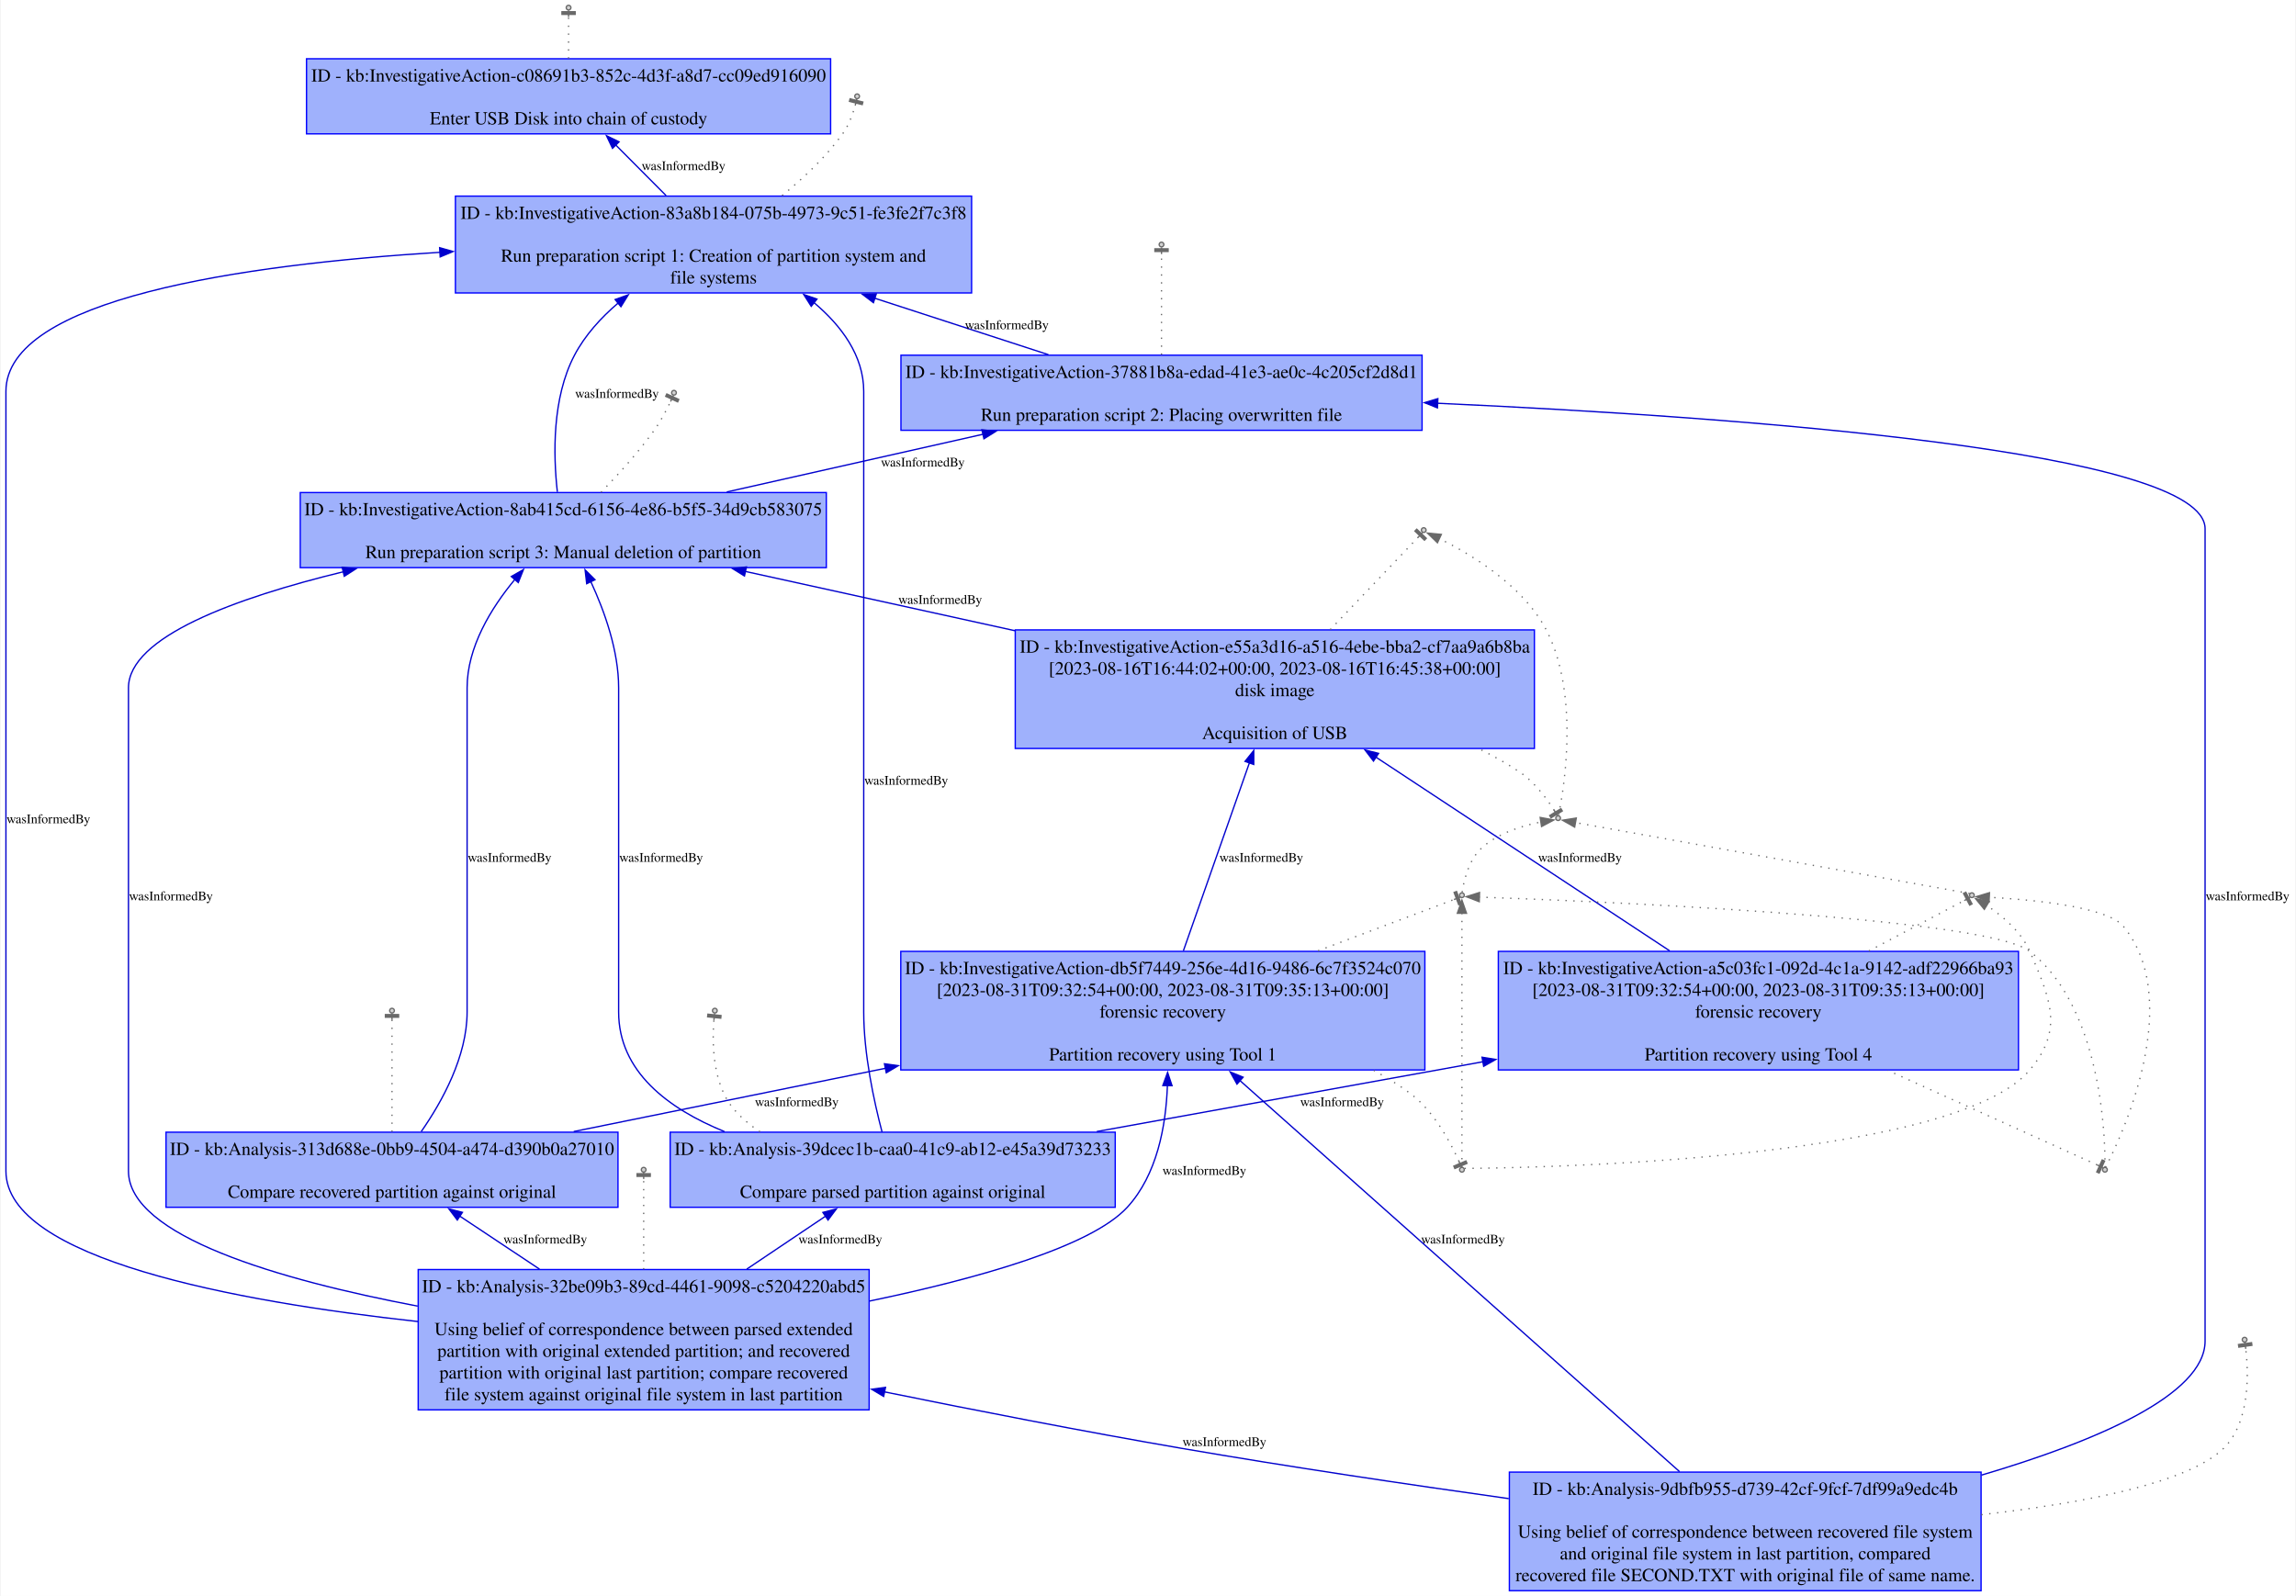
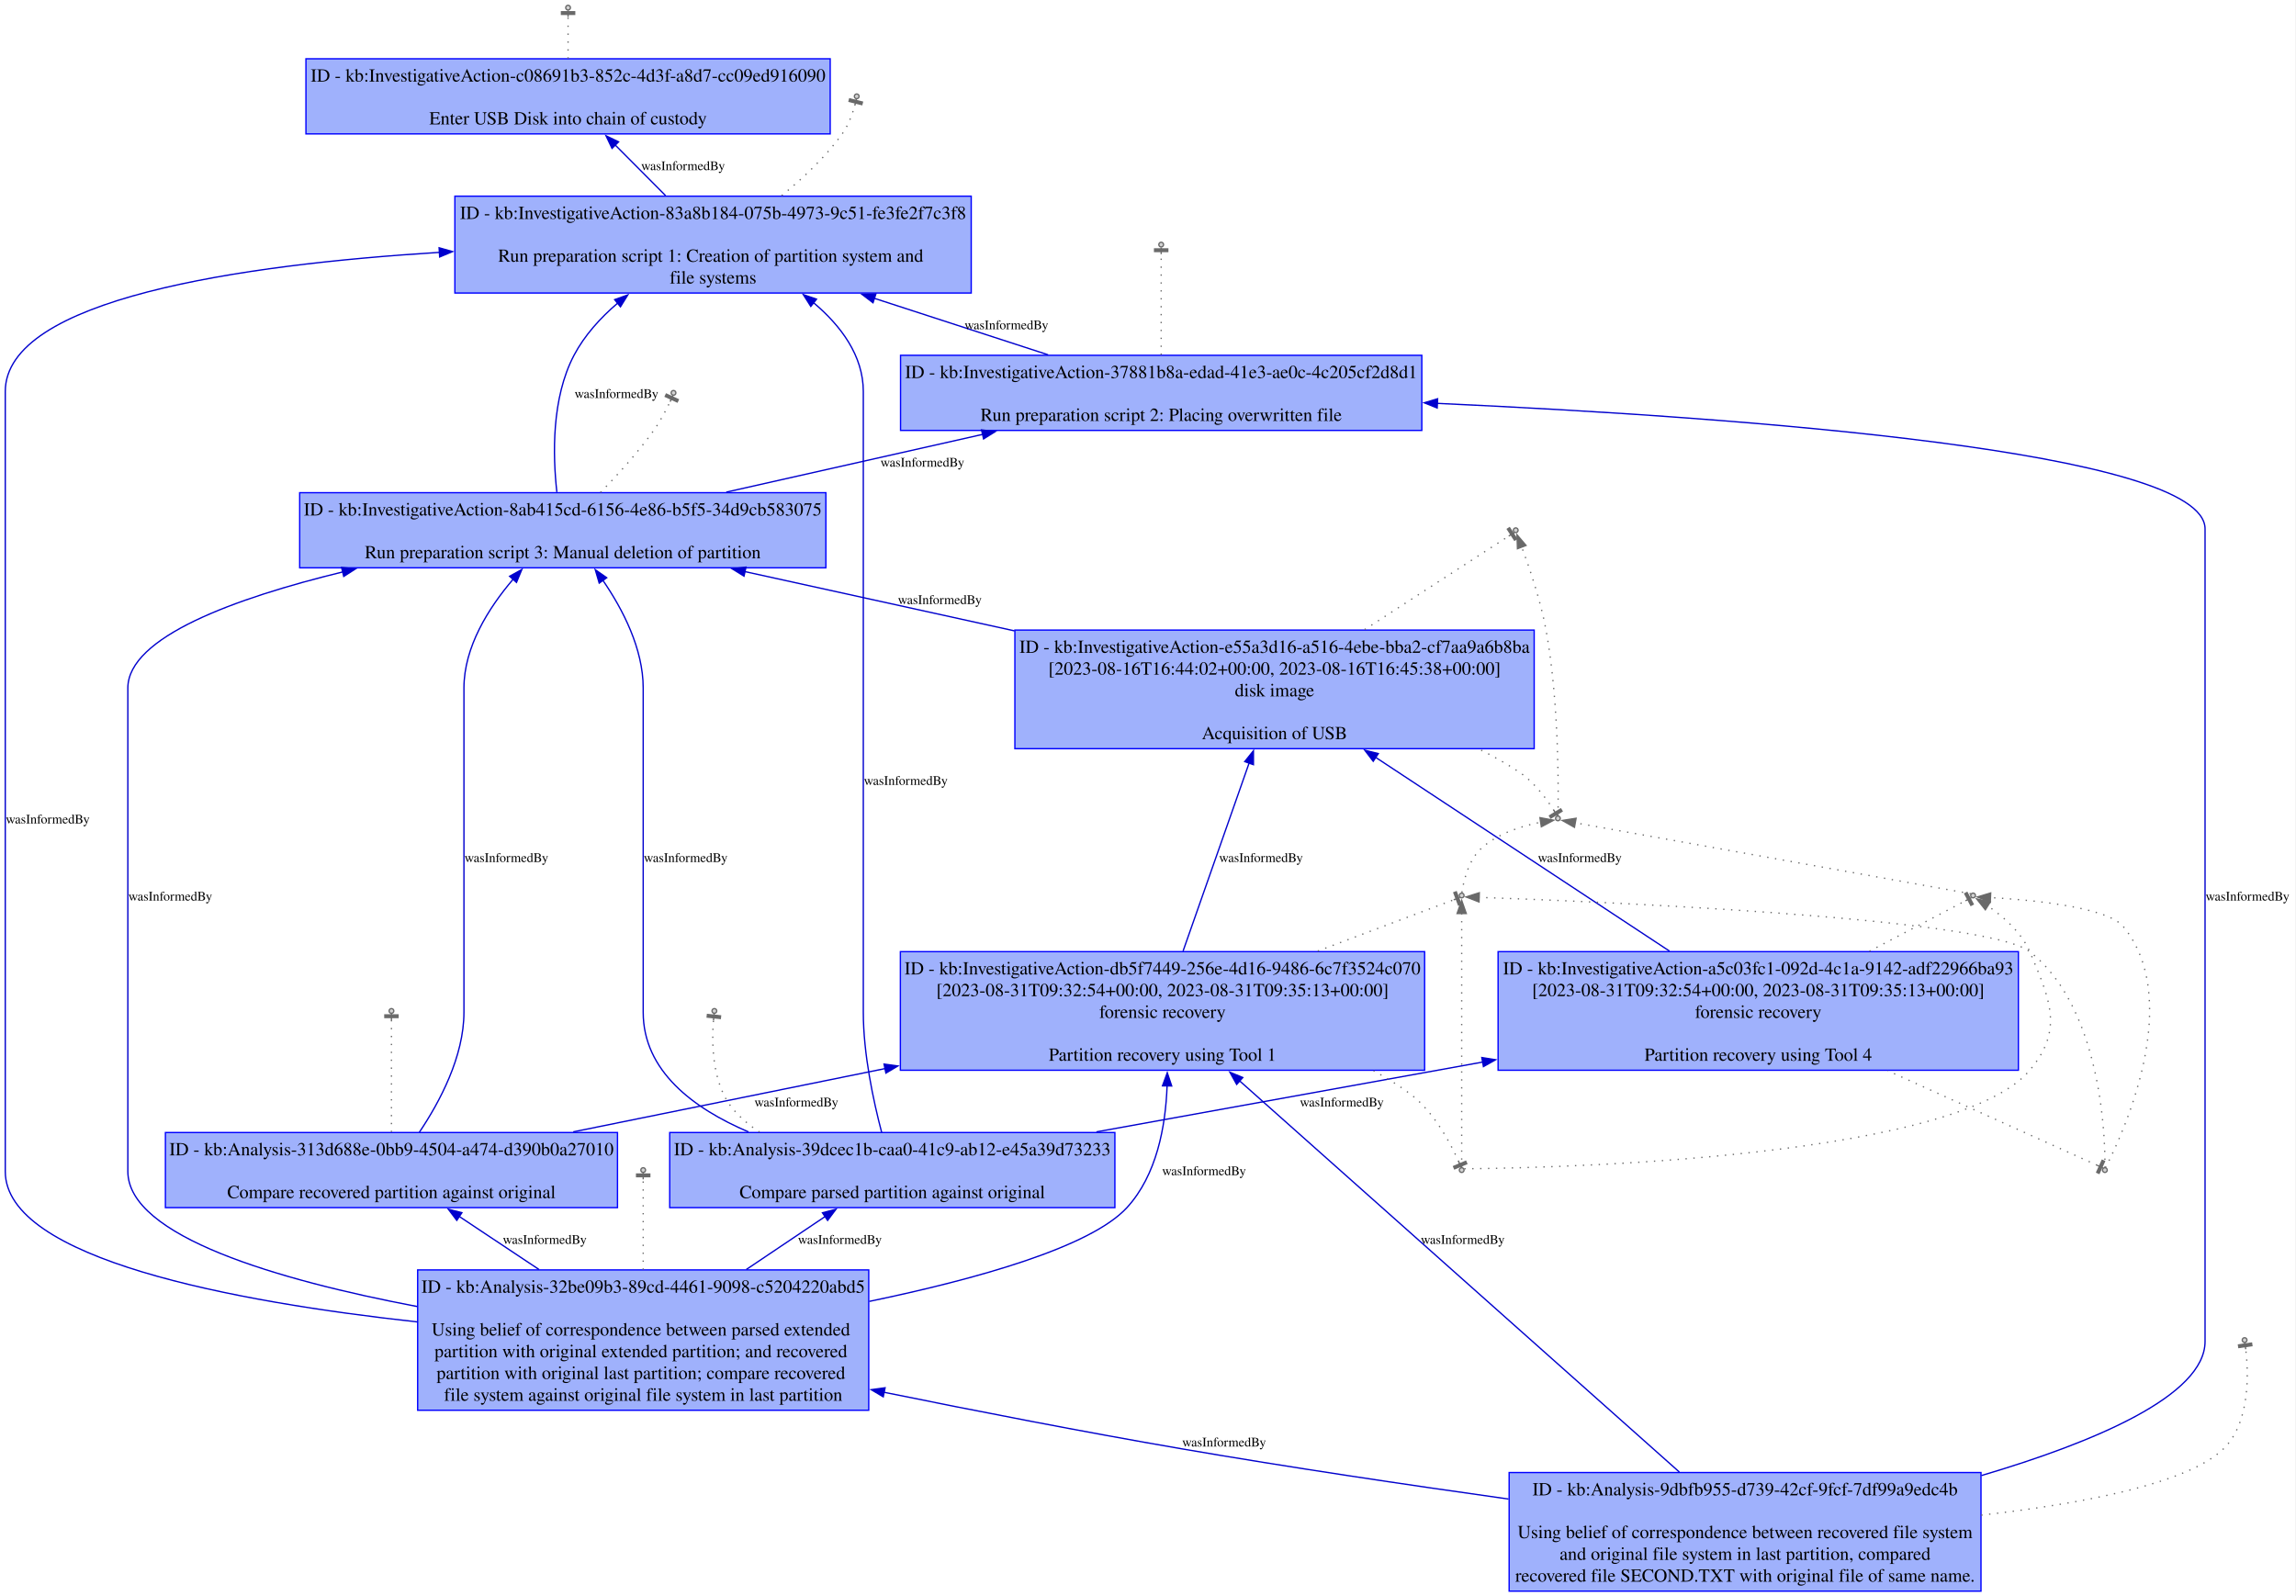
- <svg xmlns="http://www.w3.org/2000/svg" xmlns:xlink="http://www.w3.org/1999/xlink" width="1742pt" height="1211pt" viewBox="0.00 0.00 1741.50 1211.35">
+ <svg xmlns="http://www.w3.org/2000/svg" xmlns:xlink="http://www.w3.org/1999/xlink" width="1742pt" height="1211pt" viewBox="0.00 0.00 1742.00 1211.00">
  <g id="graph0" class="graph" transform="scale(1 1) rotate(0) translate(4 1207.35)">
    <polygon fill="white" stroke="none" points="-4,4 -4,-1207.35 1737.5,-1207.35 1737.5,4 -4,4" />
    <g id="node1" class="node">
      <g id="a_node1">
        <a xlink:title="ID - http://example.org/kb/Analysis-313d688e-0bb9-4504-a474-d390b0a27010">
          <polygon fill="#9fb1fc" stroke="#0000ff" points="464.5,-348 121.5,-348 121.5,-291 464.5,-291 464.5,-348" />
-           <text text-anchor="middle" x="293" y="-330.7" font-family="Times,serif" font-size="14.00">ID - kb:Analysis-313d688e-0bb9-4504-a474-d390b0a27010</text>
-           <text text-anchor="middle" x="293" y="-298.2" font-family="Times,serif" font-size="14.00">Compare recovered partition against original</text>
+           <text xml:space="preserve" text-anchor="middle" x="293" y="-330.7" font-family="Times,serif" font-size="14.00">ID - kb:Analysis-313d688e-0bb9-4504-a474-d390b0a27010</text>
+           <text xml:space="preserve" text-anchor="middle" x="293" y="-298.2" font-family="Times,serif" font-size="14.00">Compare recovered partition against original</text>
        </a>
      </g>
    </g>
    <g id="node7" class="node">
      <g id="a_node7">
        <a xlink:title="ID - http://example.org/kb/InvestigativeAction-8ab415cd-6156-4e86-b5f5-34d9cb583075">
          <polygon fill="#9fb1fc" stroke="#0000ff" points="622.62,-833.5 223.37,-833.5 223.37,-776.5 622.62,-776.5 622.62,-833.5" />
-           <text text-anchor="middle" x="423" y="-816.2" font-family="Times,serif" font-size="14.00">ID - kb:InvestigativeAction-8ab415cd-6156-4e86-b5f5-34d9cb583075</text>
-           <text text-anchor="middle" x="423" y="-783.7" font-family="Times,serif" font-size="14.00">Run preparation script 3: Manual deletion of partition</text>
+           <text xml:space="preserve" text-anchor="middle" x="423" y="-816.2" font-family="Times,serif" font-size="14.00">ID - kb:InvestigativeAction-8ab415cd-6156-4e86-b5f5-34d9cb583075</text>
+           <text xml:space="preserve" text-anchor="middle" x="423" y="-783.7" font-family="Times,serif" font-size="14.00">Run preparation script 3: Manual deletion of partition</text>
        </a>
      </g>
    </g>
    <g id="edge1" class="edge">
-       <path fill="none" stroke="#0000cd" d="M315.2,-348.47C331.21,-371.47 350,-405.63 350,-439.25 350,-439.25 350,-439.25 350,-685.25 350,-716.09 368.09,-745.65 386.26,-767.57" />
-       <polygon fill="#0000cd" stroke="#0000cd" points="383.54,-769.77 392.74,-775.03 388.83,-765.19 383.54,-769.77" />
-       <text text-anchor="middle" x="382.25" y="-553.25" font-family="Times,serif" font-size="10.00">wasInformedBy</text>
+       <path fill="none" stroke="#0000cd" d="M314.11,-348.12C329.62,-371.19 348,-405.62 348,-439.25 348,-439.25 348,-439.25 348,-685.25 348,-716.33 366.59,-745.89 385.25,-767.75" />
+       <polygon fill="#0000cd" stroke="#0000cd" points="382.64,-770.08 391.92,-775.2 387.86,-765.41 382.64,-770.08" />
+       <text xml:space="preserve" text-anchor="middle" x="380.25" y="-553.25" font-family="Times,serif" font-size="10.00">wasInformedBy</text>
    </g>
    <g id="node10" class="node">
      <g id="a_node10">
        <a xlink:title="ID - http://example.org/kb/InvestigativeAction-db5f7449-256e-4d16-9486-6c7f3524c070">
          <polygon fill="#9fb1fc" stroke="#0000ff" points="1076.88,-485.25 679.12,-485.25 679.12,-395.25 1076.88,-395.25 1076.88,-485.25" />
-           <text text-anchor="middle" x="878" y="-467.95" font-family="Times,serif" font-size="14.00">ID - kb:InvestigativeAction-db5f7449-256e-4d16-9486-6c7f3524c070</text>
-           <text text-anchor="middle" x="878" y="-451.45" font-family="Times,serif" font-size="14.00">[2023-08-31T09:32:54+00:00, 2023-08-31T09:35:13+00:00]</text>
-           <text text-anchor="middle" x="878" y="-434.95" font-family="Times,serif" font-size="14.00">forensic recovery</text>
-           <text text-anchor="middle" x="878" y="-402.45" font-family="Times,serif" font-size="14.00">Partition recovery using Tool 1</text>
+           <text xml:space="preserve" text-anchor="middle" x="878" y="-467.95" font-family="Times,serif" font-size="14.00">ID - kb:InvestigativeAction-db5f7449-256e-4d16-9486-6c7f3524c070</text>
+           <text xml:space="preserve" text-anchor="middle" x="878" y="-451.45" font-family="Times,serif" font-size="14.00">[2023-08-31T09:32:54+00:00, 2023-08-31T09:35:13+00:00]</text>
+           <text xml:space="preserve" text-anchor="middle" x="878" y="-434.95" font-family="Times,serif" font-size="14.00">forensic recovery</text>
+           <text xml:space="preserve" text-anchor="middle" x="878" y="-402.45" font-family="Times,serif" font-size="14.00">Partition recovery using Tool 1</text>
        </a>
      </g>
    </g>
    <g id="edge2" class="edge">
      <path fill="none" stroke="#0000cd" d="M430.9,-348.49C501.47,-362.82 588.89,-380.56 667.67,-396.55" />
      <polygon fill="#0000cd" stroke="#0000cd" points="666.74,-399.94 677.24,-398.5 668.13,-393.08 666.74,-399.94" />
-       <text text-anchor="middle" x="600.21" y="-367.75" font-family="Times,serif" font-size="10.00">wasInformedBy</text>
+       <text xml:space="preserve" text-anchor="middle" x="600.21" y="-367.75" font-family="Times,serif" font-size="10.00">wasInformedBy</text>
    </g>
    <g id="node15" class="node">
      <g id="a_node15">
        <a xlink:title="ID - http://example.org/kb/Start-19522c70-0824-5ab8-8447-bbe0147903d8&#10;&#10;Start of http://example.org/kb/Analysis-313d688e-0bb9-4504-a474-d390b0a27010">
          <ellipse fill="lightgray" stroke="dimgray" cx="293" cy="-440.25" rx="1.8" ry="1.8" />
        </a>
      </g>
    </g>
    <g id="edge26" class="edge">
      <path fill="none" stroke="dimgray" stroke-dasharray="1,5" d="M293,-348.34C293,-376.65 293,-418.44 293,-433.54" />
      <polygon fill="dimgray" stroke="dimgray" points="298,-437.26 288,-437.26 288,-435.26 298,-435.26 298,-437.26" />
      <polyline fill="none" stroke="dimgray" points="293,-438.26 293,-433.26" />
    </g>
    <g id="node2" class="node">
      <g id="a_node2">
        <a xlink:title="ID - http://example.org/kb/Analysis-32be09b3-89cd-4461-9098-c5204220abd5">
          <polygon fill="#9fb1fc" stroke="#0000ff" points="655.12,-243.75 312.88,-243.75 312.88,-137.25 655.12,-137.25 655.12,-243.75" />
-           <text text-anchor="middle" x="484" y="-226.45" font-family="Times,serif" font-size="14.00">ID - kb:Analysis-32be09b3-89cd-4461-9098-c5204220abd5</text>
-           <text text-anchor="middle" x="484" y="-193.95" font-family="Times,serif" font-size="14.00">Using belief of correspondence between parsed extended </text>
-           <text text-anchor="middle" x="484" y="-177.45" font-family="Times,serif" font-size="14.00">partition with original extended partition; and recovered </text>
-           <text text-anchor="middle" x="484" y="-160.95" font-family="Times,serif" font-size="14.00">partition with original last partition; compare recovered </text>
-           <text text-anchor="middle" x="484" y="-144.45" font-family="Times,serif" font-size="14.00">file system against original file system in last partition</text>
+           <text xml:space="preserve" text-anchor="middle" x="484" y="-226.45" font-family="Times,serif" font-size="14.00">ID - kb:Analysis-32be09b3-89cd-4461-9098-c5204220abd5</text>
+           <text xml:space="preserve" text-anchor="middle" x="484" y="-193.95" font-family="Times,serif" font-size="14.00">Using belief of correspondence between parsed extended </text>
+           <text xml:space="preserve" text-anchor="middle" x="484" y="-177.45" font-family="Times,serif" font-size="14.00">partition with original extended partition; and recovered </text>
+           <text xml:space="preserve" text-anchor="middle" x="484" y="-160.95" font-family="Times,serif" font-size="14.00">partition with original last partition; compare recovered </text>
+           <text xml:space="preserve" text-anchor="middle" x="484" y="-144.45" font-family="Times,serif" font-size="14.00">file system against original file system in last partition</text>
        </a>
      </g>
    </g>
    <g id="edge3" class="edge">
      <path fill="none" stroke="#0000cd" d="M404.93,-244.07C384.48,-257.67 363,-271.96 344.38,-284.34" />
      <polygon fill="#0000cd" stroke="#0000cd" points="342.57,-281.33 336.18,-289.79 346.45,-287.16 342.57,-281.33" />
-       <text text-anchor="middle" x="409.31" y="-263.5" font-family="Times,serif" font-size="10.00">wasInformedBy</text>
+       <text xml:space="preserve" text-anchor="middle" x="409.31" y="-263.5" font-family="Times,serif" font-size="10.00">wasInformedBy</text>
    </g>
    <g id="node3" class="node">
      <g id="a_node3">
        <a xlink:title="ID - http://example.org/kb/Analysis-39dcec1b-caa0-41c9-ab12-e45a39d73233">
          <polygon fill="#9fb1fc" stroke="#0000ff" points="841.88,-348 504.12,-348 504.12,-291 841.88,-291 841.88,-348" />
-           <text text-anchor="middle" x="673" y="-330.7" font-family="Times,serif" font-size="14.00">ID - kb:Analysis-39dcec1b-caa0-41c9-ab12-e45a39d73233</text>
-           <text text-anchor="middle" x="673" y="-298.2" font-family="Times,serif" font-size="14.00">Compare parsed partition against original</text>
+           <text xml:space="preserve" text-anchor="middle" x="673" y="-330.7" font-family="Times,serif" font-size="14.00">ID - kb:Analysis-39dcec1b-caa0-41c9-ab12-e45a39d73233</text>
+           <text xml:space="preserve" text-anchor="middle" x="673" y="-298.2" font-family="Times,serif" font-size="14.00">Compare parsed partition against original</text>
        </a>
      </g>
    </g>
    <g id="edge4" class="edge">
      <path fill="none" stroke="#0000cd" d="M562.24,-244.07C582.47,-257.67 603.74,-271.96 622.16,-284.34" />
      <polygon fill="#0000cd" stroke="#0000cd" points="620.01,-287.11 630.26,-289.78 623.91,-281.3 620.01,-287.11" />
-       <text text-anchor="middle" x="633.24" y="-263.5" font-family="Times,serif" font-size="10.00">wasInformedBy</text>
+       <text xml:space="preserve" text-anchor="middle" x="633.24" y="-263.5" font-family="Times,serif" font-size="10.00">wasInformedBy</text>
    </g>
    <g id="node6" class="node">
      <g id="a_node6">
        <a xlink:title="ID - http://example.org/kb/InvestigativeAction-83a8b184-075b-4973-9c51-fe3fe2f7c3f8">
          <polygon fill="#9fb1fc" stroke="#0000ff" points="732.88,-1058.5 341.12,-1058.5 341.12,-985 732.88,-985 732.88,-1058.5" />
-           <text text-anchor="middle" x="537" y="-1041.2" font-family="Times,serif" font-size="14.00">ID - kb:InvestigativeAction-83a8b184-075b-4973-9c51-fe3fe2f7c3f8</text>
-           <text text-anchor="middle" x="537" y="-1008.7" font-family="Times,serif" font-size="14.00">Run preparation script 1: Creation of partition system and </text>
-           <text text-anchor="middle" x="537" y="-992.2" font-family="Times,serif" font-size="14.00">file systems</text>
+           <text xml:space="preserve" text-anchor="middle" x="537" y="-1041.2" font-family="Times,serif" font-size="14.00">ID - kb:InvestigativeAction-83a8b184-075b-4973-9c51-fe3fe2f7c3f8</text>
+           <text xml:space="preserve" text-anchor="middle" x="537" y="-1008.7" font-family="Times,serif" font-size="14.00">Run preparation script 1: Creation of partition system and </text>
+           <text xml:space="preserve" text-anchor="middle" x="537" y="-992.2" font-family="Times,serif" font-size="14.00">file systems</text>
        </a>
      </g>
    </g>
    <g id="edge5" class="edge">
      <path fill="none" stroke="#0000cd" d="M312.68,-204.28C173.45,-219.55 0,-251.93 0,-318.5 0,-318.5 0,-318.5 0,-910.25 0,-980.47 178.41,-1006.46 329.56,-1015.87" />
      <polygon fill="#0000cd" stroke="#0000cd" points="329.15,-1019.35 339.34,-1016.45 329.57,-1012.36 329.15,-1019.35" />
-       <text text-anchor="middle" x="32.25" y="-582.5" font-family="Times,serif" font-size="10.00">wasInformedBy</text>
+       <text xml:space="preserve" text-anchor="middle" x="32.25" y="-582.5" font-family="Times,serif" font-size="10.00">wasInformedBy</text>
    </g>
    <g id="edge6" class="edge">
      <path fill="none" stroke="#0000cd" d="M312.5,-215.97C207.44,-235.96 93,-269.07 93,-318.5 93,-318.5 93,-318.5 93,-685.25 93,-723.93 174.27,-753.46 256.16,-773.4" />
      <polygon fill="#0000cd" stroke="#0000cd" points="255.17,-776.77 265.71,-775.68 256.79,-769.96 255.17,-776.77" />
-       <text text-anchor="middle" x="125.25" y="-524" font-family="Times,serif" font-size="10.00">wasInformedBy</text>
+       <text xml:space="preserve" text-anchor="middle" x="125.25" y="-524" font-family="Times,serif" font-size="10.00">wasInformedBy</text>
    </g>
    <g id="edge7" class="edge">
      <path fill="none" stroke="#0000cd" d="M655.51,-219.85C737.39,-236.87 823.48,-261.04 851,-291 873.6,-315.6 880.37,-352.54 881.48,-383.39" />
      <polygon fill="#0000cd" stroke="#0000cd" points="877.98,-383.42 881.63,-393.37 884.98,-383.32 877.98,-383.42" />
-       <text text-anchor="middle" x="909.53" y="-315.62" font-family="Times,serif" font-size="10.00">wasInformedBy</text>
+       <text xml:space="preserve" text-anchor="middle" x="909.53" y="-315.62" font-family="Times,serif" font-size="10.00">wasInformedBy</text>
    </g>
    <g id="node21" class="node">
      <g id="a_node21">
        <a xlink:title="ID - http://example.org/kb/Start-7c41473b-3bd4-5f68-872f-835b7b8662f6&#10;&#10;Start of http://example.org/kb/Analysis-32be09b3-89cd-4461-9098-c5204220abd5">
          <ellipse fill="lightgray" stroke="dimgray" cx="484" cy="-319.5" rx="1.8" ry="1.8" />
        </a>
      </g>
    </g>
    <g id="edge36" class="edge">
      <path fill="none" stroke="dimgray" stroke-dasharray="1,5" d="M484,-243.89C484,-270.64 484,-300.1 484,-312.49" />
      <polygon fill="dimgray" stroke="dimgray" points="489,-316.49 479,-316.49 479,-314.49 489,-314.49 489,-316.49" />
      <polyline fill="none" stroke="dimgray" points="484,-317.49 484,-312.49" />
    </g>
    <g id="edge8" class="edge">
      <path fill="none" stroke="#0000cd" d="M664.93,-348.07C658.65,-371.96 651,-407.59 651,-439.25 651,-439.25 651,-439.25 651,-910.25 651,-937.5 633.99,-960.19 613.12,-977.77" />
      <polygon fill="#0000cd" stroke="#0000cd" points="611.16,-974.85 605.49,-983.8 615.5,-980.34 611.16,-974.85" />
-       <text text-anchor="middle" x="683.25" y="-611.75" font-family="Times,serif" font-size="10.00">wasInformedBy</text>
+       <text xml:space="preserve" text-anchor="middle" x="683.25" y="-611.75" font-family="Times,serif" font-size="10.00">wasInformedBy</text>
    </g>
    <g id="edge9" class="edge">
-       <path fill="none" stroke="#0000cd" d="M545.42,-348.41C502.36,-365.93 465,-394.13 465,-439.25 465,-439.25 465,-439.25 465,-685.25 465,-713.38 454.4,-743.22 443.85,-765.95" />
-       <polygon fill="#0000cd" stroke="#0000cd" points="440.76,-764.3 439.54,-774.82 447.06,-767.35 440.76,-764.3" />
-       <text text-anchor="middle" x="497.25" y="-553.25" font-family="Times,serif" font-size="10.00">wasInformedBy</text>
+       <path fill="none" stroke="#0000cd" d="M563.88,-348.45C521.97,-366.32 484,-394.78 484,-439.25 484,-439.25 484,-439.25 484,-685.25 484,-715.06 468.6,-744.89 453.28,-767.2" />
+       <polygon fill="#0000cd" stroke="#0000cd" points="450.63,-764.88 447.64,-775.05 456.32,-768.97 450.63,-764.88" />
+       <text xml:space="preserve" text-anchor="middle" x="516.25" y="-553.25" font-family="Times,serif" font-size="10.00">wasInformedBy</text>
    </g>
    <g id="node8" class="node">
      <g id="a_node8">
        <a xlink:title="ID - http://example.org/kb/InvestigativeAction-a5c03fc1-092d-4c1a-9142-adf22966ba93">
          <polygon fill="#9fb1fc" stroke="#0000ff" points="1527.38,-485.25 1132.62,-485.25 1132.62,-395.25 1527.38,-395.25 1527.38,-485.25" />
-           <text text-anchor="middle" x="1330" y="-467.95" font-family="Times,serif" font-size="14.00">ID - kb:InvestigativeAction-a5c03fc1-092d-4c1a-9142-adf22966ba93</text>
-           <text text-anchor="middle" x="1330" y="-451.45" font-family="Times,serif" font-size="14.00">[2023-08-31T09:32:54+00:00, 2023-08-31T09:35:13+00:00]</text>
-           <text text-anchor="middle" x="1330" y="-434.95" font-family="Times,serif" font-size="14.00">forensic recovery</text>
-           <text text-anchor="middle" x="1330" y="-402.45" font-family="Times,serif" font-size="14.00">Partition recovery using Tool 4</text>
+           <text xml:space="preserve" text-anchor="middle" x="1330" y="-467.95" font-family="Times,serif" font-size="14.00">ID - kb:InvestigativeAction-a5c03fc1-092d-4c1a-9142-adf22966ba93</text>
+           <text xml:space="preserve" text-anchor="middle" x="1330" y="-451.45" font-family="Times,serif" font-size="14.00">[2023-08-31T09:32:54+00:00, 2023-08-31T09:35:13+00:00]</text>
+           <text xml:space="preserve" text-anchor="middle" x="1330" y="-434.95" font-family="Times,serif" font-size="14.00">forensic recovery</text>
+           <text xml:space="preserve" text-anchor="middle" x="1330" y="-402.45" font-family="Times,serif" font-size="14.00">Partition recovery using Tool 4</text>
        </a>
      </g>
    </g>
    <g id="edge10" class="edge">
      <path fill="none" stroke="#0000cd" d="M827.87,-348.49C915.36,-364.31 1025.91,-384.29 1120.99,-401.47" />
      <polygon fill="#0000cd" stroke="#0000cd" points="1120.26,-404.9 1130.72,-403.23 1121.5,-398.01 1120.26,-404.9" />
-       <text text-anchor="middle" x="1014.05" y="-367.75" font-family="Times,serif" font-size="10.00">wasInformedBy</text>
+       <text xml:space="preserve" text-anchor="middle" x="1014.05" y="-367.75" font-family="Times,serif" font-size="10.00">wasInformedBy</text>
    </g>
    <g id="node23" class="node">
      <g id="a_node23">
        <a xlink:title="ID - http://example.org/kb/Start-b02cc11c-19fb-5a2c-9471-3d6cde7e5f5c&#10;&#10;Start of http://example.org/kb/Analysis-39dcec1b-caa0-41c9-ab12-e45a39d73233">
          <ellipse fill="lightgray" stroke="dimgray" cx="538" cy="-440.25" rx="1.8" ry="1.8" />
        </a>
      </g>
    </g>
    <g id="edge39" class="edge">
      <path fill="none" stroke="dimgray" stroke-dasharray="1,5" d="M572.29,-348.35C564.71,-353.3 557.78,-359.13 552,-366 535.22,-385.92 536.17,-419.77 537.34,-433.35" />
      <polygon fill="dimgray" stroke="dimgray" points="542.7,-436.53 532.76,-437.57 532.55,-435.58 542.49,-434.54 542.7,-436.53" />
      <polyline fill="none" stroke="dimgray" points="537.84,-438.05 537.31,-433.07" />
    </g>
    <g id="node4" class="node">
      <g id="a_node4">
        <a xlink:title="ID - http://example.org/kb/Analysis-9dbfb955-d739-42cf-9fcf-7df99a9edc4b">
          <polygon fill="#9fb1fc" stroke="#0000ff" points="1499,-90 1141,-90 1141,0 1499,0 1499,-90" />
-           <text text-anchor="middle" x="1320" y="-72.7" font-family="Times,serif" font-size="14.00">ID - kb:Analysis-9dbfb955-d739-42cf-9fcf-7df99a9edc4b</text>
-           <text text-anchor="middle" x="1320" y="-40.2" font-family="Times,serif" font-size="14.00">Using belief of correspondence between recovered file system</text>
-           <text text-anchor="middle" x="1320" y="-23.7" font-family="Times,serif" font-size="14.00"> and original file system in last partition, compared </text>
-           <text text-anchor="middle" x="1320" y="-7.2" font-family="Times,serif" font-size="14.00">recovered file SECOND.TXT with original file of same name.</text>
+           <text xml:space="preserve" text-anchor="middle" x="1320" y="-72.7" font-family="Times,serif" font-size="14.00">ID - kb:Analysis-9dbfb955-d739-42cf-9fcf-7df99a9edc4b</text>
+           <text xml:space="preserve" text-anchor="middle" x="1320" y="-40.2" font-family="Times,serif" font-size="14.00">Using belief of correspondence between recovered file system</text>
+           <text xml:space="preserve" text-anchor="middle" x="1320" y="-23.7" font-family="Times,serif" font-size="14.00"> and original file system in last partition, compared </text>
+           <text xml:space="preserve" text-anchor="middle" x="1320" y="-7.2" font-family="Times,serif" font-size="14.00">recovered file SECOND.TXT with original file of same name.</text>
        </a>
      </g>
    </g>
    <g id="edge11" class="edge">
      <path fill="none" stroke="#0000cd" d="M1140.53,-69.88C1063.96,-80.62 973.71,-94.02 892.5,-108 818.42,-120.75 737.16,-136.58 666.75,-150.89" />
      <polygon fill="#0000cd" stroke="#0000cd" points="666.13,-147.45 657.03,-152.87 667.53,-154.31 666.13,-147.45" />
-       <text text-anchor="middle" x="924.75" y="-109.75" font-family="Times,serif" font-size="10.00">wasInformedBy</text>
+       <text xml:space="preserve" text-anchor="middle" x="924.75" y="-109.75" font-family="Times,serif" font-size="10.00">wasInformedBy</text>
    </g>
    <g id="node5" class="node">
      <g id="a_node5">
        <a xlink:title="ID - http://example.org/kb/InvestigativeAction-37881b8a-edad-41e3-ae0c-4c205cf2d8d1">
          <polygon fill="#9fb1fc" stroke="#0000ff" points="1074.75,-937.75 679.25,-937.75 679.25,-880.75 1074.75,-880.75 1074.75,-937.75" />
-           <text text-anchor="middle" x="877" y="-920.45" font-family="Times,serif" font-size="14.00">ID - kb:InvestigativeAction-37881b8a-edad-41e3-ae0c-4c205cf2d8d1</text>
-           <text text-anchor="middle" x="877" y="-887.95" font-family="Times,serif" font-size="14.00">Run preparation script 2: Placing overwritten file</text>
+           <text xml:space="preserve" text-anchor="middle" x="877" y="-920.45" font-family="Times,serif" font-size="14.00">ID - kb:InvestigativeAction-37881b8a-edad-41e3-ae0c-4c205cf2d8d1</text>
+           <text xml:space="preserve" text-anchor="middle" x="877" y="-887.95" font-family="Times,serif" font-size="14.00">Run preparation script 2: Placing overwritten file</text>
        </a>
      </g>
    </g>
    <g id="edge12" class="edge">
      <path fill="none" stroke="#0000cd" d="M1499.36,-87.73C1584.96,-113.03 1669,-148.35 1669,-189.5 1669,-189.5 1669,-189.5 1669,-806 1669,-864.8 1321.14,-890.58 1086.5,-901.27" />
      <polygon fill="#0000cd" stroke="#0000cd" points="1086.41,-897.77 1076.58,-901.72 1086.73,-904.76 1086.41,-897.77" />
-       <text text-anchor="middle" x="1701.25" y="-524" font-family="Times,serif" font-size="10.00">wasInformedBy</text>
+       <text xml:space="preserve" text-anchor="middle" x="1701.25" y="-524" font-family="Times,serif" font-size="10.00">wasInformedBy</text>
    </g>
    <g id="edge13" class="edge">
      <path fill="none" stroke="#0000cd" d="M1270.16,-90.35C1187.89,-163.54 1024.11,-309.26 936.49,-387.21" />
      <polygon fill="#0000cd" stroke="#0000cd" points="934.28,-384.5 929.13,-393.76 938.93,-389.73 934.28,-384.5" />
-       <text text-anchor="middle" x="1105.8" y="-263.5" font-family="Times,serif" font-size="10.00">wasInformedBy</text>
+       <text xml:space="preserve" text-anchor="middle" x="1105.8" y="-263.5" font-family="Times,serif" font-size="10.00">wasInformedBy</text>
    </g>
    <g id="node24" class="node">
      <g id="a_node24">
        <a xlink:title="ID - http://example.org/kb/Start-b0bad645-fcb8-528e-9959-5fea2cd1b858&#10;&#10;Start of http://example.org/kb/Analysis-9dbfb955-d739-42cf-9fcf-7df99a9edc4b">
          <ellipse fill="lightgray" stroke="dimgray" cx="1699" cy="-190.5" rx="1.8" ry="1.8" />
        </a>
      </g>
    </g>
    <g id="edge40" class="edge">
      <path fill="none" stroke="dimgray" stroke-dasharray="1,5" d="M1499.19,-57.66C1576.77,-66.43 1656,-81.66 1683,-108 1704.31,-128.79 1701.65,-169.07 1699.83,-183.87" />
      <polygon fill="dimgray" stroke="dimgray" points="1704.26,-188.23 1694.36,-186.83 1694.64,-184.85 1704.54,-186.25 1704.26,-188.23" />
      <polyline fill="none" stroke="dimgray" points="1699.17,-188.52 1699.87,-183.57" />
    </g>
    <g id="edge14" class="edge">
      <path fill="none" stroke="#0000cd" d="M791.2,-938.13C751.22,-951.13 702.93,-966.82 659.22,-981.03" />
      <polygon fill="#0000cd" stroke="#0000cd" points="658.37,-977.62 649.94,-984.04 660.54,-984.28 658.37,-977.62" />
-       <text text-anchor="middle" x="759.61" y="-957.5" font-family="Times,serif" font-size="10.00">wasInformedBy</text>
+       <text xml:space="preserve" text-anchor="middle" x="759.61" y="-957.5" font-family="Times,serif" font-size="10.00">wasInformedBy</text>
    </g>
    <g id="node25" class="node">
      <g id="a_node25">
        <a xlink:title="ID - http://example.org/kb/Start-bdb6c3c2-89e0-5ba8-ae0d-263439a4cb14&#10;&#10;Start of http://example.org/kb/InvestigativeAction-37881b8a-edad-41e3-ae0c-4c205cf2d8d1">
          <ellipse fill="lightgray" stroke="dimgray" cx="877" cy="-1021.75" rx="1.8" ry="1.8" />
        </a>
      </g>
    </g>
    <g id="edge41" class="edge">
      <path fill="none" stroke="dimgray" stroke-dasharray="1,5" d="M877,-938.13C877,-963.86 877,-1000.18 877,-1014.55" />
      <polygon fill="dimgray" stroke="dimgray" points="882,-1018.49 872,-1018.49 872,-1016.49 882,-1016.49 882,-1018.49" />
      <polyline fill="none" stroke="dimgray" points="877,-1019.49 877,-1014.49" />
    </g>
    <g id="node9" class="node">
      <g id="a_node9">
        <a xlink:title="ID - http://example.org/kb/InvestigativeAction-c08691b3-852c-4d3f-a8d7-cc09ed916090">
          <polygon fill="#9fb1fc" stroke="#0000ff" points="625.88,-1162.75 228.12,-1162.75 228.12,-1105.75 625.88,-1105.75 625.88,-1162.75" />
-           <text text-anchor="middle" x="427" y="-1145.45" font-family="Times,serif" font-size="14.00">ID - kb:InvestigativeAction-c08691b3-852c-4d3f-a8d7-cc09ed916090</text>
-           <text text-anchor="middle" x="427" y="-1112.95" font-family="Times,serif" font-size="14.00">Enter USB Disk into chain of custody</text>
+           <text xml:space="preserve" text-anchor="middle" x="427" y="-1145.45" font-family="Times,serif" font-size="14.00">ID - kb:InvestigativeAction-c08691b3-852c-4d3f-a8d7-cc09ed916090</text>
+           <text xml:space="preserve" text-anchor="middle" x="427" y="-1112.95" font-family="Times,serif" font-size="14.00">Enter USB Disk into chain of custody</text>
        </a>
      </g>
    </g>
    <g id="edge15" class="edge">
      <path fill="none" stroke="#0000cd" d="M500.98,-1058.93C488.65,-1071.32 474.86,-1085.17 462.56,-1097.53" />
      <polygon fill="#0000cd" stroke="#0000cd" points="460.36,-1094.77 455.79,-1104.33 465.33,-1099.71 460.36,-1094.77" />
-       <text text-anchor="middle" x="514.25" y="-1078.25" font-family="Times,serif" font-size="10.00">wasInformedBy</text>
+       <text xml:space="preserve" text-anchor="middle" x="514.25" y="-1078.25" font-family="Times,serif" font-size="10.00">wasInformedBy</text>
    </g>
    <g id="node19" class="node">
      <g id="a_node19">
        <a xlink:title="ID - http://example.org/kb/Start-4d84489d-5cd6-54da-ba4e-b47ad9baf75c&#10;&#10;Start of http://example.org/kb/InvestigativeAction-83a8b184-075b-4973-9c51-fe3fe2f7c3f8">
          <ellipse fill="lightgray" stroke="dimgray" cx="646" cy="-1134.25" rx="1.8" ry="1.8" />
        </a>
      </g>
    </g>
    <g id="edge34" class="edge">
      <path fill="none" stroke="dimgray" stroke-dasharray="1,5" d="M589.08,-1058.93C605.4,-1072.2 622.42,-1088.29 635,-1105.75 639.87,-1112.51 642.98,-1121.73 644.61,-1127.58" />
      <polygon fill="dimgray" stroke="dimgray" points="650.36,-1129.91 640.66,-1132.36 640.17,-1130.42 649.86,-1127.97 650.36,-1129.91" />
      <polyline fill="none" stroke="dimgray" points="645.75,-1132.11 644.53,-1127.26" />
    </g>
    <g id="edge16" class="edge">
      <path fill="none" stroke="#0000cd" d="M547.06,-833.94C607.37,-847.52 679.97,-863.88 741.7,-877.78" />
      <polygon fill="#0000cd" stroke="#0000cd" points="740.7,-881.14 751.22,-879.92 742.24,-874.31 740.7,-881.14" />
-       <text text-anchor="middle" x="695.86" y="-853.25" font-family="Times,serif" font-size="10.00">wasInformedBy</text>
+       <text xml:space="preserve" text-anchor="middle" x="695.86" y="-853.25" font-family="Times,serif" font-size="10.00">wasInformedBy</text>
    </g>
    <g id="edge17" class="edge">
      <path fill="none" stroke="#0000cd" d="M418.49,-833.99C415.37,-861.94 414.42,-905.29 431.5,-937.75 439.47,-952.89 451.54,-966.18 464.71,-977.42" />
      <polygon fill="#0000cd" stroke="#0000cd" points="462.34,-980 472.32,-983.56 466.74,-974.56 462.34,-980" />
-       <text text-anchor="middle" x="463.75" y="-905.37" font-family="Times,serif" font-size="10.00">wasInformedBy</text>
+       <text xml:space="preserve" text-anchor="middle" x="463.75" y="-905.37" font-family="Times,serif" font-size="10.00">wasInformedBy</text>
    </g>
    <g id="node20" class="node">
      <g id="a_node20">
        <a xlink:title="ID - http://example.org/kb/Start-4e9189e7-55c4-56a8-b415-ba8d03fa5bae&#10;&#10;Start of http://example.org/kb/InvestigativeAction-8ab415cd-6156-4e86-b5f5-34d9cb583075">
          <ellipse fill="lightgray" stroke="dimgray" cx="507" cy="-909.25" rx="1.8" ry="1.8" />
        </a>
      </g>
    </g>
    <g id="edge35" class="edge">
      <path fill="none" stroke="dimgray" stroke-dasharray="1,5" d="M451.62,-833.68C464.77,-847.2 480.06,-864.1 492,-880.75 497.14,-887.91 501.78,-897.02 504.5,-902.74" />
      <polygon fill="dimgray" stroke="dimgray" points="510.64,-904.15 501.56,-908.32 500.72,-906.51 509.81,-902.33 510.64,-904.15" />
      <polyline fill="none" stroke="dimgray" points="506.52,-907.14 504.43,-902.6" />
    </g>
    <g id="node11" class="node">
      <g id="a_node11">
        <a xlink:title="ID - http://example.org/kb/InvestigativeAction-e55a3d16-a516-4ebe-bba2-cf7aa9a6b8ba">
          <polygon fill="#9fb1fc" stroke="#0000ff" points="1160,-729.25 766,-729.25 766,-639.25 1160,-639.25 1160,-729.25" />
-           <text text-anchor="middle" x="963" y="-711.95" font-family="Times,serif" font-size="14.00">ID - kb:InvestigativeAction-e55a3d16-a516-4ebe-bba2-cf7aa9a6b8ba</text>
-           <text text-anchor="middle" x="963" y="-695.45" font-family="Times,serif" font-size="14.00">[2023-08-16T16:44:02+00:00, 2023-08-16T16:45:38+00:00]</text>
-           <text text-anchor="middle" x="963" y="-678.95" font-family="Times,serif" font-size="14.00">disk image</text>
-           <text text-anchor="middle" x="963" y="-646.45" font-family="Times,serif" font-size="14.00">Acquisition of USB</text>
+           <text xml:space="preserve" text-anchor="middle" x="963" y="-711.95" font-family="Times,serif" font-size="14.00">ID - kb:InvestigativeAction-e55a3d16-a516-4ebe-bba2-cf7aa9a6b8ba</text>
+           <text xml:space="preserve" text-anchor="middle" x="963" y="-695.45" font-family="Times,serif" font-size="14.00">[2023-08-16T16:44:02+00:00, 2023-08-16T16:45:38+00:00]</text>
+           <text xml:space="preserve" text-anchor="middle" x="963" y="-678.95" font-family="Times,serif" font-size="14.00">disk image</text>
+           <text xml:space="preserve" text-anchor="middle" x="963" y="-646.45" font-family="Times,serif" font-size="14.00">Acquisition of USB</text>
        </a>
      </g>
    </g>
    <g id="edge18" class="edge">
      <path fill="none" stroke="#0000cd" d="M1262.69,-485.64C1199.67,-527.19 1105.6,-589.22 1039.71,-632.67" />
      <polygon fill="#0000cd" stroke="#0000cd" points="1037.88,-629.68 1031.46,-638.11 1041.74,-635.52 1037.88,-629.68" />
-       <text text-anchor="middle" x="1194.61" y="-553.25" font-family="Times,serif" font-size="10.00">wasInformedBy</text>
+       <text xml:space="preserve" text-anchor="middle" x="1194.61" y="-553.25" font-family="Times,serif" font-size="10.00">wasInformedBy</text>
    </g>
    <g id="node18" class="node">
      <g id="a_node18">
        <a xlink:title="ID - http://example.org/kb/Start-35459f24-ed50-5ec8-9418-cca432efc9a2&#10;&#10;2023-08-31T09:32:54+00:00&#10;&#10;Start of http://example.org/kb/InvestigativeAction-a5c03fc1-092d-4c1a-9142-adf22966ba93">
-           <ellipse fill="lightgray" stroke="dimgray" cx="1492" cy="-527.87" rx="1.8" ry="1.8" />
+           <ellipse fill="lightgray" stroke="dimgray" cx="1493" cy="-527.87" rx="1.8" ry="1.8" />
        </a>
      </g>
    </g>
    <g id="edge33" class="edge">
-       <path fill="none" stroke="dimgray" stroke-dasharray="1,5" d="M1413.85,-485.57C1444.38,-501.7 1474.37,-517.55 1486.44,-523.94" />
-       <polygon fill="dimgray" stroke="dimgray" points="1492.12,-521.28 1487.44,-530.12 1485.67,-529.19 1490.35,-520.35 1492.12,-521.28" />
-       <polyline fill="none" stroke="dimgray" points="1490.66,-526.17 1486.24,-523.83" />
+       <path fill="none" stroke="dimgray" stroke-dasharray="1,5" d="M1414.36,-485.57C1445.08,-501.7 1475.26,-517.55 1487.41,-523.94" />
+       <polygon fill="dimgray" stroke="dimgray" points="1493.09,-521.28 1488.44,-530.13 1486.67,-529.2 1491.32,-520.35 1493.09,-521.28" />
+       <polyline fill="none" stroke="dimgray" points="1491.65,-526.17 1487.23,-523.84" />
    </g>
    <g id="node17" class="node">
      <g id="a_node17">
        <a xlink:title="ID - http://example.org/kb/Start-34cf42fd-b263-59a2-9d65-35b1195efe95&#10;&#10;Start of http://example.org/kb/InvestigativeAction-c08691b3-852c-4d3f-a8d7-cc09ed916090">
          <ellipse fill="lightgray" stroke="dimgray" cx="427" cy="-1201.55" rx="1.8" ry="1.8" />
        </a>
      </g>
    </g>
    <g id="edge30" class="edge">
      <path fill="none" stroke="dimgray" stroke-dasharray="1,5" d="M427,-1162.94C427,-1174.65 427,-1187.23 427,-1194.47" />
      <polygon fill="dimgray" stroke="dimgray" points="432,-1198.44 422,-1198.44 422,-1196.44 432,-1196.44 432,-1198.44" />
      <polyline fill="none" stroke="dimgray" points="427,-1199.44 427,-1194.44" />
    </g>
    <g id="edge19" class="edge">
      <path fill="none" stroke="#0000cd" d="M893.59,-485.64C907.73,-525.89 928.62,-585.36 943.78,-628.54" />
      <polygon fill="#0000cd" stroke="#0000cd" points="940.39,-629.44 947.01,-637.72 947,-627.12 940.39,-629.44" />
-       <text text-anchor="middle" x="952.75" y="-553.25" font-family="Times,serif" font-size="10.00">wasInformedBy</text>
+       <text xml:space="preserve" text-anchor="middle" x="952.75" y="-553.25" font-family="Times,serif" font-size="10.00">wasInformedBy</text>
    </g>
    <g id="node16" class="node">
      <g id="a_node16">
        <a xlink:title="ID - http://example.org/kb/Start-2c7faeee-59ae-5ceb-a4aa-af7f9ebd7a47&#10;&#10;2023-08-31T09:32:54+00:00&#10;&#10;Start of http://example.org/kb/InvestigativeAction-db5f7449-256e-4d16-9486-6c7f3524c070">
          <ellipse fill="lightgray" stroke="dimgray" cx="1105" cy="-527.87" rx="1.8" ry="1.8" />
        </a>
      </g>
    </g>
    <g id="edge29" class="edge">
      <path fill="none" stroke="dimgray" stroke-dasharray="1,5" d="M995.82,-485.69C1040.04,-502.37 1083.39,-518.72 1098.95,-524.59" />
      <polygon fill="dimgray" stroke="dimgray" points="1104.45,-521.32 1100.92,-530.68 1099.05,-529.97 1102.58,-520.62 1104.45,-521.32" />
      <polyline fill="none" stroke="dimgray" points="1103.62,-526.36 1098.94,-524.59" />
    </g>
    <g id="edge20" class="edge">
      <path fill="none" stroke="#0000cd" d="M765.76,-728.63C697.83,-743.56 623.26,-759.96 561.07,-773.64" />
      <polygon fill="#0000cd" stroke="#0000cd" points="560.5,-770.18 551.49,-775.75 562,-777.02 560.5,-770.18" />
-       <text text-anchor="middle" x="709.06" y="-749" font-family="Times,serif" font-size="10.00">wasInformedBy</text>
+       <text xml:space="preserve" text-anchor="middle" x="709.06" y="-749" font-family="Times,serif" font-size="10.00">wasInformedBy</text>
    </g>
    <g id="node22" class="node">
      <g id="a_node22">
        <a xlink:title="ID - http://example.org/kb/Start-abb5ef21-39c3-52aa-bf4b-eff16dd0d6c5&#10;&#10;2023-08-16T16:44:02+00:00&#10;&#10;Start of http://example.org/kb/InvestigativeAction-e55a3d16-a516-4ebe-bba2-cf7aa9a6b8ba">
-           <ellipse fill="lightgray" stroke="dimgray" cx="1076" cy="-805" rx="1.8" ry="1.8" />
+           <ellipse fill="lightgray" stroke="dimgray" cx="1146" cy="-805" rx="1.8" ry="1.8" />
        </a>
      </g>
    </g>
    <g id="edge38" class="edge">
-       <path fill="none" stroke="dimgray" stroke-dasharray="1,5" d="M1005.08,-729.47C1030.78,-756.48 1060.75,-787.98 1071.71,-799.49" />
-       <polygon fill="dimgray" stroke="dimgray" points="1077.95,-798.79 1070.7,-805.69 1069.32,-804.24 1076.57,-797.34 1077.95,-798.79" />
-       <polyline fill="none" stroke="dimgray" points="1075.01,-802.96 1071.57,-799.34" />
+       <path fill="none" stroke="dimgray" stroke-dasharray="1,5" d="M1031.4,-729.64C1074.45,-757.57 1124.8,-790.25 1140.83,-800.64" />
+       <polygon fill="dimgray" stroke="dimgray" points="1146.77,-798.54 1141.33,-806.93 1139.65,-805.84 1145.09,-797.45 1146.77,-798.54" />
+       <polyline fill="none" stroke="dimgray" points="1144.89,-803.28 1140.69,-800.56" />
    </g>
    <g id="node12" class="node">
      <g id="a_node12">
        <a xlink:title="ID - http://example.org/kb/End-1ef8669b-8baf-5dea-8a44-bdc3e3900e36&#10;&#10;2023-08-31T09:35:13+00:00&#10;&#10;End of http://example.org/kb/InvestigativeAction-db5f7449-256e-4d16-9486-6c7f3524c070">
          <ellipse fill="lightgray" stroke="dimgray" cx="1105" cy="-319.5" rx="1.8" ry="1.8" />
        </a>
      </g>
    </g>
    <g id="edge24" class="edge">
      <path fill="none" stroke="dimgray" stroke-dasharray="1,5" d="M1102.78,-325.81C1097.85,-336.98 1084.89,-363.08 1066,-377.25 1057.34,-383.75 1047.96,-389.58 1038.18,-394.82" />
      <polygon fill="dimgray" stroke="dimgray" points="1099.63,-320.44 1108.84,-324.33 1108.06,-326.17 1098.85,-322.28 1099.63,-320.44" />
      <polyline fill="none" stroke="dimgray" points="1104.62,-321.46 1102.67,-326.07" />
    </g>
    <g id="edge27" class="edge">
      <path fill="none" stroke="dimgray" stroke-dasharray="1,5" d="M1105,-321.42C1105,-333.98 1105,-471.46 1105,-514.24" />
      <polygon fill="dimgray" stroke="dimgray" points="1101.5,-514.14 1105,-524.14 1108.5,-514.14 1101.5,-514.14" />
    </g>
    <g id="edge31" class="edge">
-       <path fill="none" stroke="dimgray" stroke-dasharray="1,5" d="M1106.99,-320.51C1136.1,-320.67 1476.1,-324.07 1536,-395.25 1561.75,-425.86 1551.82,-448.51 1536,-485.25 1529.38,-500.63 1513.97,-512.98 1503.27,-520.12" />
-       <polygon fill="dimgray" stroke="dimgray" points="1501.47,-517.12 1494.75,-525.31 1505.11,-523.1 1501.47,-517.12" />
+       <path fill="none" stroke="dimgray" stroke-dasharray="1,5" d="M1106.99,-320.51C1136.1,-320.67 1476.1,-324.07 1536,-395.25 1561.75,-425.86 1551.61,-448.42 1536,-485.25 1529.54,-500.48 1514.48,-512.87 1504.02,-520.06" />
+       <polygon fill="dimgray" stroke="dimgray" points="1502.31,-517 1495.7,-525.29 1506.03,-522.93 1502.31,-517" />
    </g>
    <g id="node13" class="node">
      <g id="a_node13">
        <a xlink:title="ID - http://example.org/kb/End-316a5875-8738-5291-9f98-479a5a80f34a&#10;&#10;2023-08-31T09:35:13+00:00&#10;&#10;End of http://example.org/kb/InvestigativeAction-a5c03fc1-092d-4c1a-9142-adf22966ba93">
          <ellipse fill="lightgray" stroke="dimgray" cx="1593" cy="-319.5" rx="1.8" ry="1.8" />
        </a>
      </g>
    </g>
    <g id="edge23" class="edge">
      <path fill="none" stroke="dimgray" stroke-dasharray="1,5" d="M1587.05,-323.19C1565.8,-332.78 1491.55,-366.31 1428.28,-394.88" />
      <polygon fill="dimgray" stroke="dimgray" points="1588.62,-316.99 1592.73,-326.11 1590.91,-326.93 1586.79,-317.82 1588.62,-316.99" />
      <polyline fill="none" stroke="dimgray" points="1591.58,-321.14 1587.03,-323.2" />
    </g>
    <g id="edge28" class="edge">
      <path fill="none" stroke="dimgray" stroke-dasharray="1,5" d="M1593.02,-321.25C1593.22,-331.3 1594.02,-439.57 1536,-485.25 1502.3,-511.78 1186.14,-524.09 1117.93,-526.45" />
      <polygon fill="dimgray" stroke="dimgray" points="1118.15,-522.94 1108.27,-526.77 1118.38,-529.94 1118.15,-522.94" />
    </g>
    <g id="edge32" class="edge">
-       <path fill="none" stroke="dimgray" stroke-dasharray="1,5" d="M1593.42,-321.28C1598.93,-331.67 1656.59,-443.96 1607,-504.25 1594.19,-519.82 1532.28,-524.84 1504.98,-526.32" />
-       <polygon fill="dimgray" stroke="dimgray" points="1505.06,-522.81 1495.23,-526.75 1505.38,-529.8 1505.06,-522.81" />
+       <path fill="none" stroke="dimgray" stroke-dasharray="1,5" d="M1593.42,-321.28C1598.93,-331.67 1656.54,-443.92 1607,-504.25 1594.31,-519.7 1532.94,-524.79 1505.87,-526.3" />
+       <polygon fill="dimgray" stroke="dimgray" points="1506.04,-522.79 1496.21,-526.75 1506.37,-529.78 1506.04,-522.79" />
    </g>
    <g id="node14" class="node">
      <g id="a_node14">
        <a xlink:title="ID - http://example.org/kb/End-812f48a7-e7d2-536f-b7ba-43ca6323ce3a&#10;&#10;2023-08-16T16:45:38+00:00&#10;&#10;End of http://example.org/kb/InvestigativeAction-e55a3d16-a516-4ebe-bba2-cf7aa9a6b8ba">
          <ellipse fill="lightgray" stroke="dimgray" cx="1178" cy="-586.37" rx="1.8" ry="1.8" />
        </a>
      </g>
    </g>
    <g id="edge25" class="edge">
      <path fill="none" stroke="dimgray" stroke-dasharray="1,5" d="M1175.06,-592.26C1170.42,-599.58 1160.69,-613.38 1149,-621.25 1139.4,-627.71 1129.07,-633.55 1118.37,-638.82" />
      <polygon fill="dimgray" stroke="dimgray" points="1172.64,-586.63 1181.18,-591.83 1180.14,-593.54 1171.6,-588.34 1172.64,-586.63" />
      <polyline fill="none" stroke="dimgray" points="1177.43,-588.38 1174.83,-592.65" />
    </g>
    <g id="edge37" class="edge">
-       <path fill="none" stroke="dimgray" stroke-dasharray="1,5" d="M1178.27,-588.61C1180.58,-599.29 1196.05,-677.11 1169,-729.25 1150.86,-764.21 1108.37,-788.47 1087.7,-798.64" />
-       <polygon fill="dimgray" stroke="dimgray" points="1086.42,-795.38 1078.82,-802.76 1089.37,-801.73 1086.42,-795.38" />
+       <path fill="none" stroke="dimgray" stroke-dasharray="1,5" d="M1178.03,-588.52C1178.27,-598.5 1179.57,-671.47 1169,-729.25 1164.79,-752.25 1155.84,-778.13 1150.43,-792.6" />
+       <polygon fill="dimgray" stroke="dimgray" points="1147.31,-790.97 1146.97,-801.56 1153.84,-793.49 1147.31,-790.97" />
    </g>
    <g id="edge21" class="edge">
      <path fill="none" stroke="dimgray" stroke-dasharray="1,5" d="M1105.16,-530.12C1105.84,-534.98 1108.97,-552.98 1119,-562.75 1131.79,-575.21 1152.16,-580.97 1165.31,-583.52" />
      <polygon fill="dimgray" stroke="dimgray" points="1164.38,-586.91 1174.79,-584.98 1165.44,-580 1164.38,-586.91" />
    </g>
    <g id="edge22" class="edge">
-       <path fill="none" stroke="dimgray" stroke-dasharray="1,5" d="M1490.31,-529.18C1468.78,-533.05 1247.72,-572.83 1191.13,-583.01" />
-       <polygon fill="dimgray" stroke="dimgray" points="1190.55,-579.56 1181.33,-584.78 1191.79,-586.45 1190.55,-579.56" />
+       <path fill="none" stroke="dimgray" stroke-dasharray="1,5" d="M1491.31,-529.18C1469.7,-533.05 1247.94,-572.83 1191.18,-583.01" />
+       <polygon fill="dimgray" stroke="dimgray" points="1190.56,-579.57 1181.33,-584.78 1191.8,-586.46 1190.56,-579.57" />
    </g>
  </g>
</svg>
